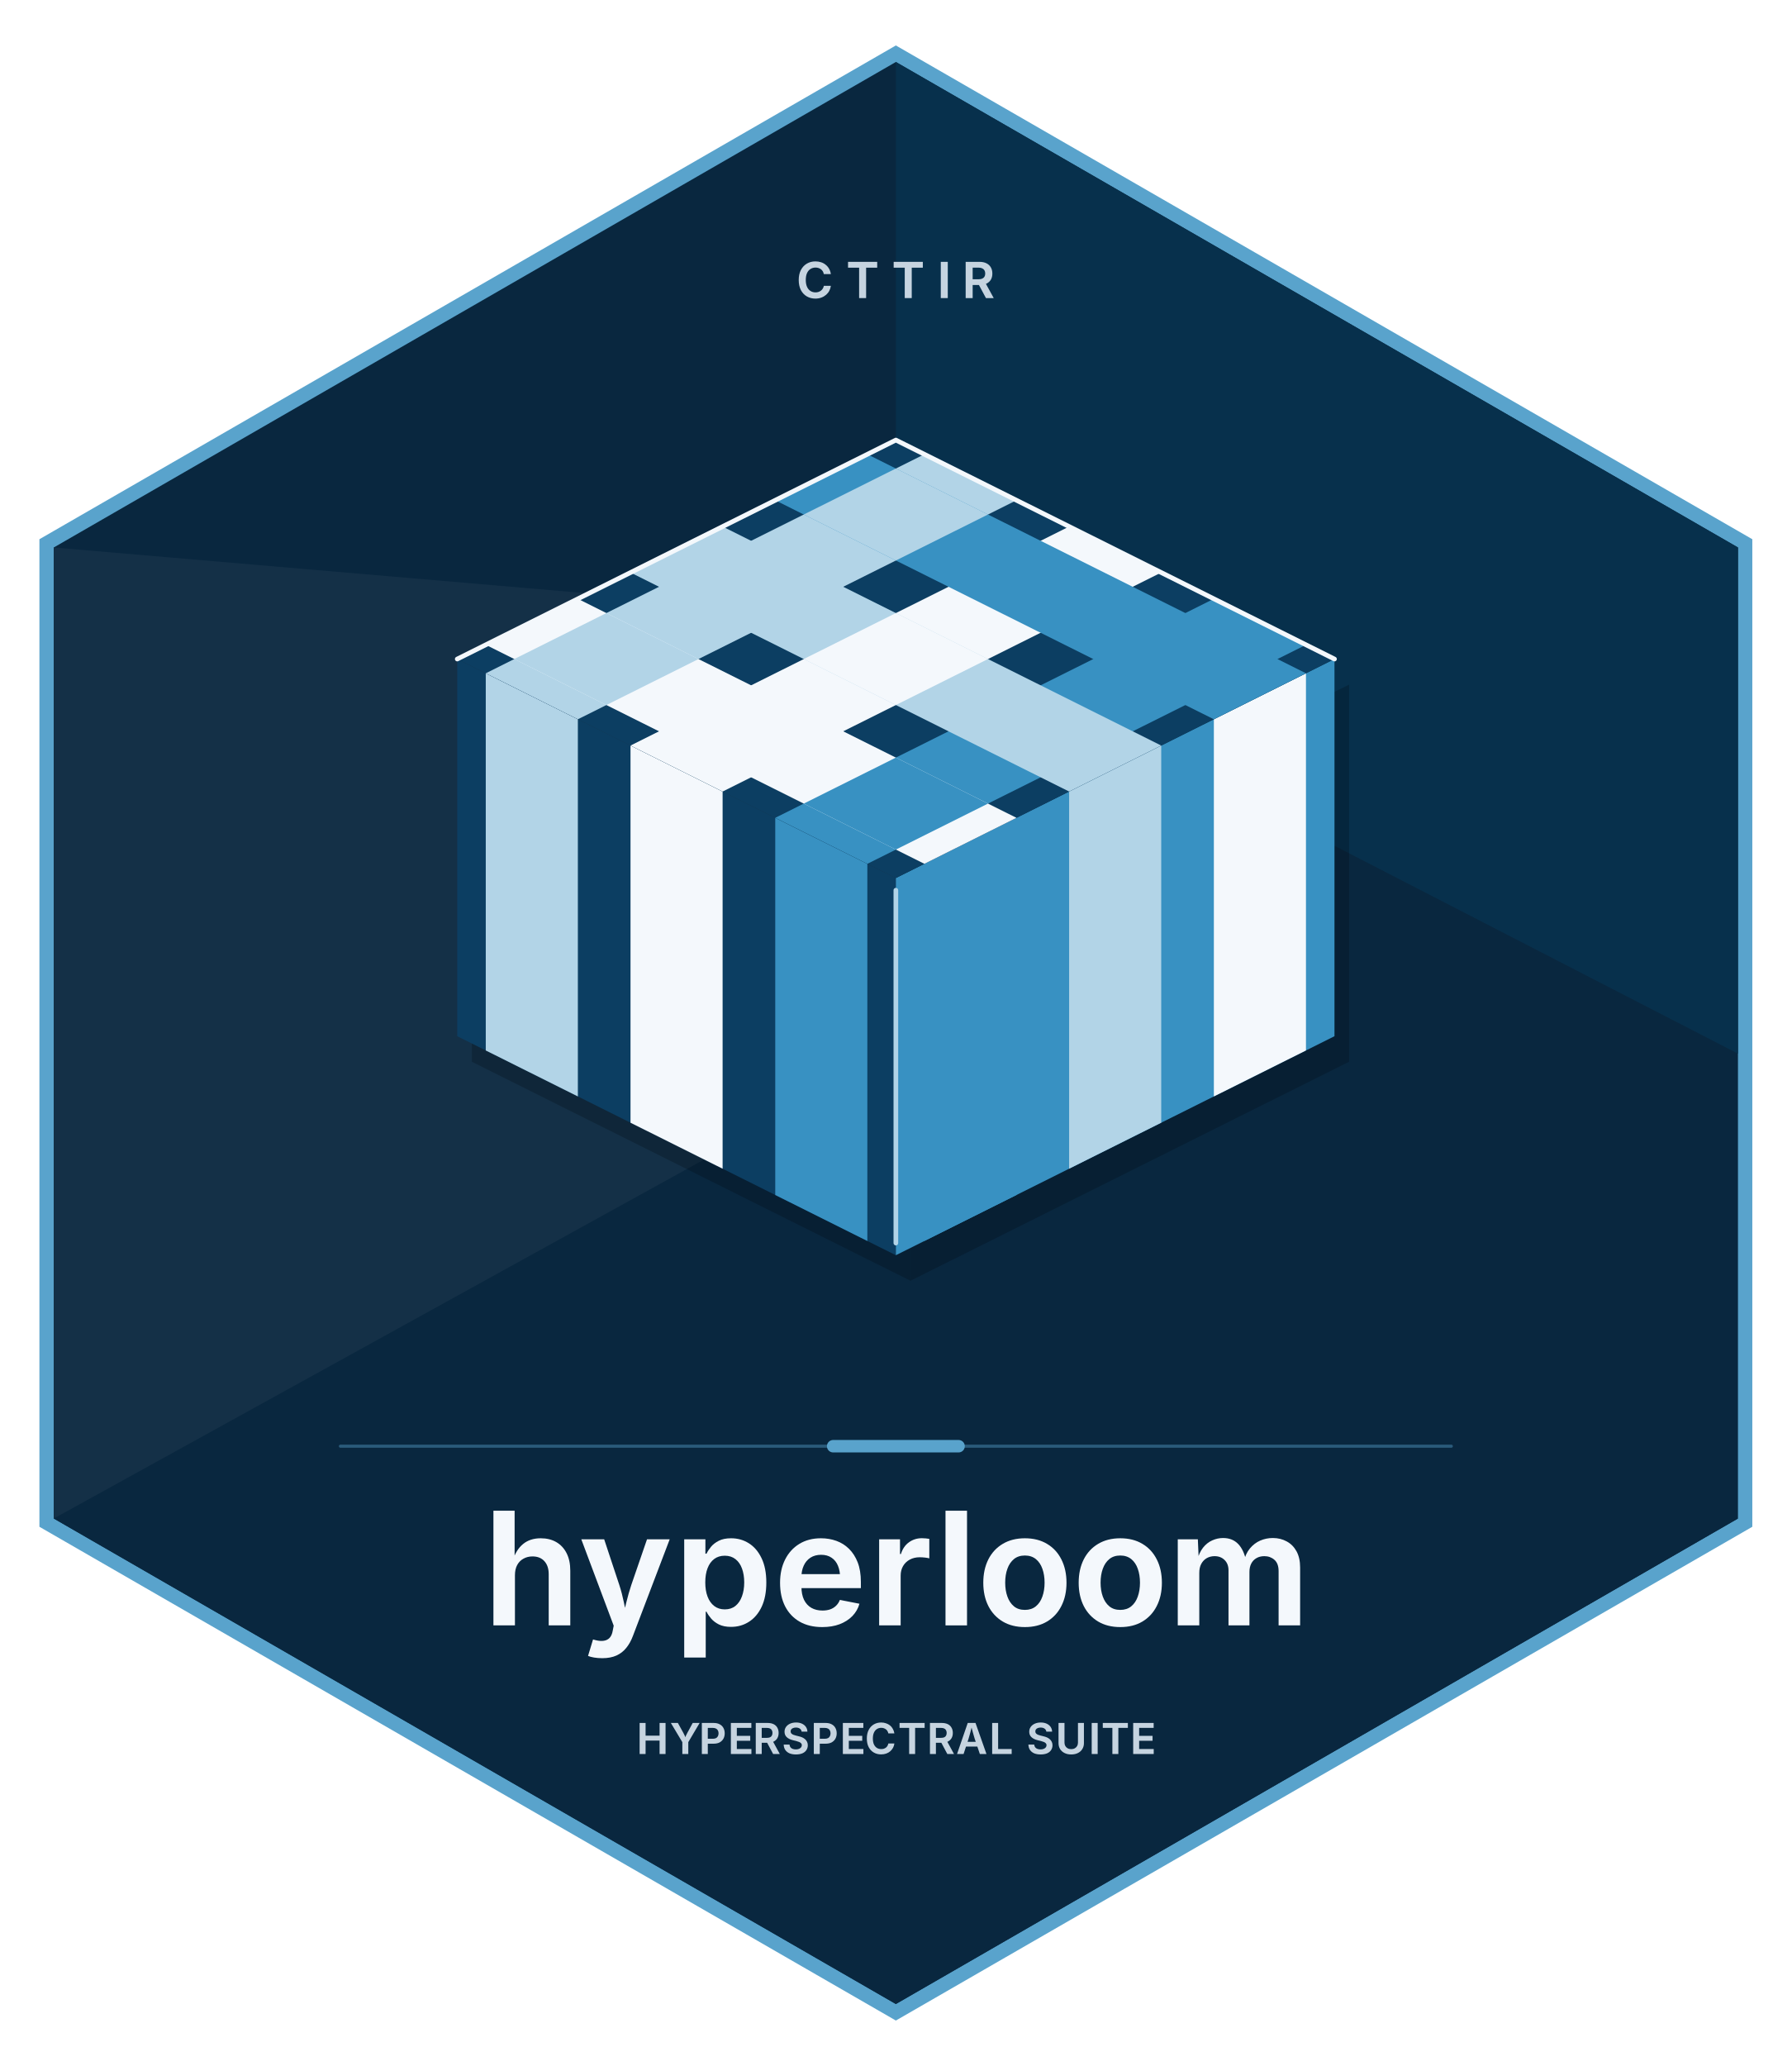
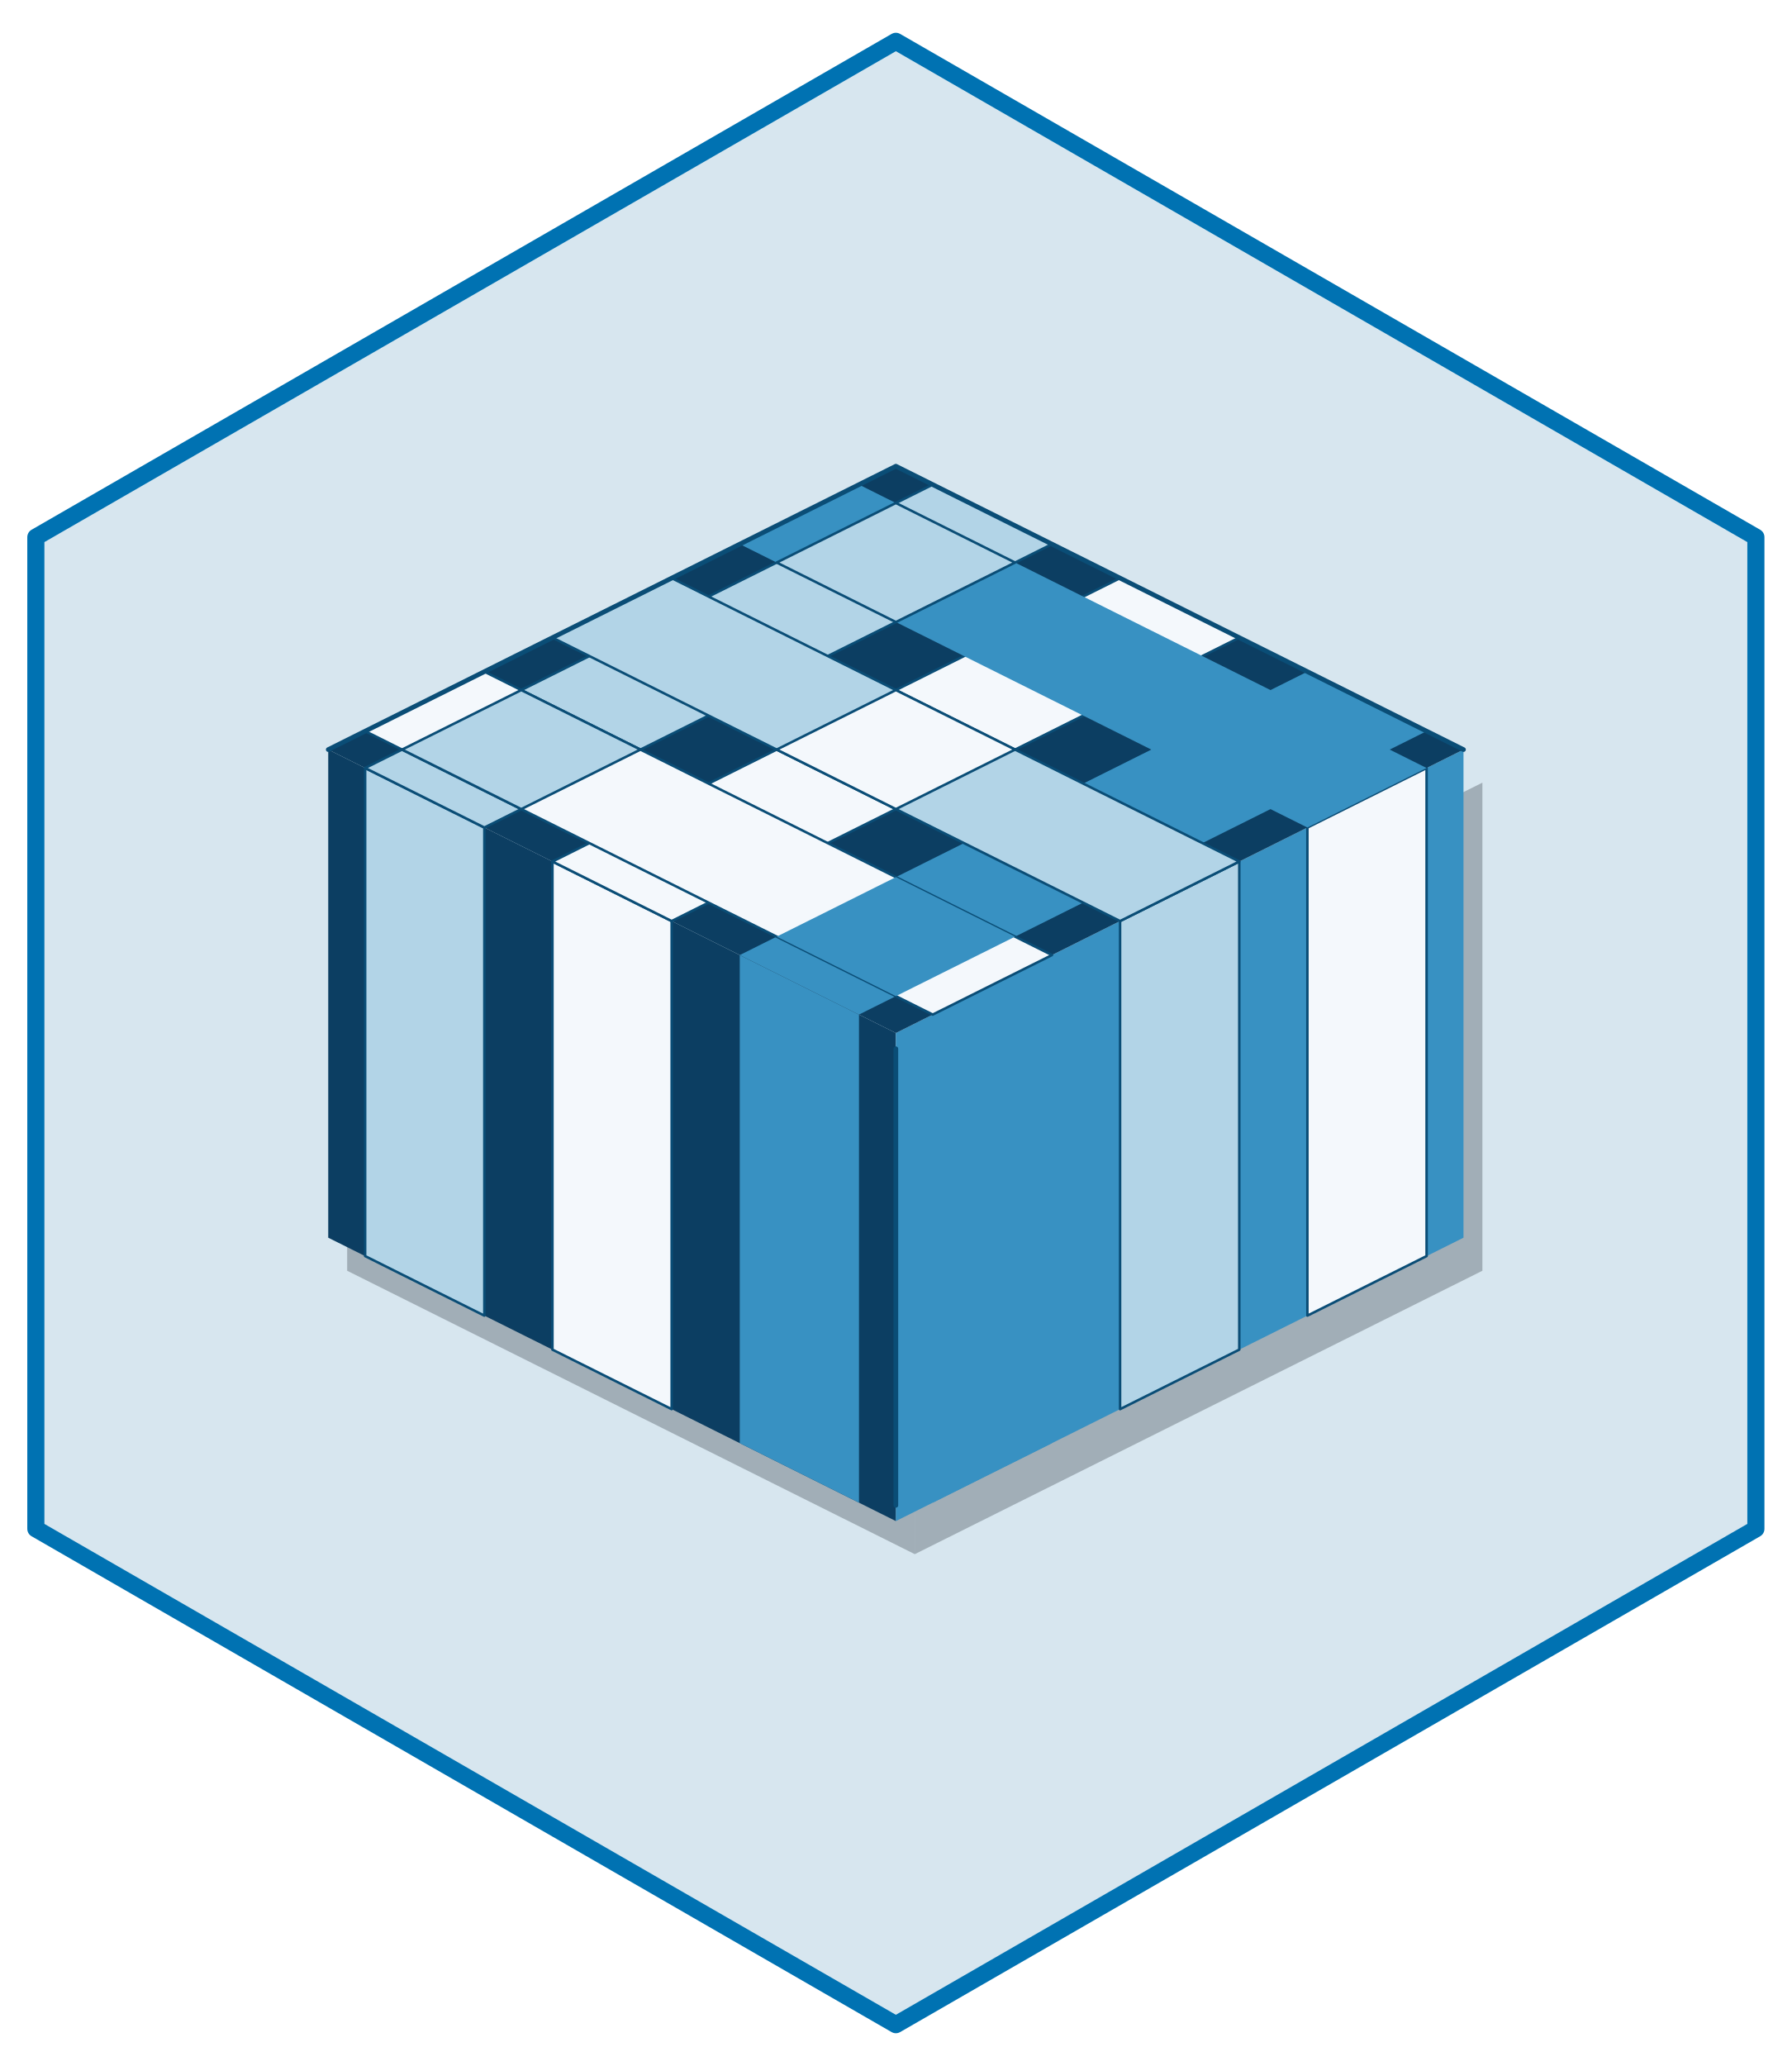
- <svg xmlns="http://www.w3.org/2000/svg" xmlns:xlink="http://www.w3.org/1999/xlink" width="432" height="498" viewBox="0 0 432 498">
-   <defs>
-     <g>
-       <g id="glyph-0-0">
-         <path d="M 4.594 0.125 C 3.832 0.125 3.145 -0.051 2.531 -0.406 C 1.926 -0.758 1.445 -1.27 1.094 -1.938 C 0.75 -2.613 0.578 -3.422 0.578 -4.359 C 0.578 -5.305 0.754 -6.113 1.109 -6.781 C 1.461 -7.445 1.941 -7.957 2.547 -8.312 C 3.148 -8.664 3.832 -8.844 4.594 -8.844 C 5.082 -8.844 5.535 -8.773 5.953 -8.641 C 6.379 -8.504 6.754 -8.301 7.078 -8.031 C 7.41 -7.77 7.68 -7.453 7.891 -7.078 C 8.109 -6.703 8.254 -6.27 8.328 -5.781 L 6.625 -5.781 C 6.582 -6.031 6.504 -6.25 6.391 -6.438 C 6.273 -6.633 6.129 -6.801 5.953 -6.938 C 5.773 -7.07 5.57 -7.176 5.344 -7.25 C 5.125 -7.32 4.891 -7.359 4.641 -7.359 C 4.172 -7.359 3.754 -7.238 3.391 -7 C 3.035 -6.77 2.758 -6.43 2.562 -5.984 C 2.375 -5.547 2.281 -5.004 2.281 -4.359 C 2.281 -3.711 2.379 -3.164 2.578 -2.719 C 2.773 -2.281 3.051 -1.945 3.406 -1.719 C 3.758 -1.488 4.164 -1.375 4.625 -1.375 C 4.883 -1.375 5.125 -1.41 5.344 -1.484 C 5.562 -1.555 5.758 -1.66 5.938 -1.797 C 6.113 -1.93 6.258 -2.094 6.375 -2.281 C 6.5 -2.477 6.586 -2.703 6.641 -2.953 L 8.328 -2.953 C 8.273 -2.535 8.148 -2.141 7.953 -1.766 C 7.766 -1.398 7.508 -1.078 7.188 -0.797 C 6.863 -0.516 6.484 -0.289 6.047 -0.125 C 5.617 0.039 5.133 0.125 4.594 0.125 Z M 4.594 0.125 " />
-       </g>
-       <g id="glyph-0-1">
- </g>
-       <g id="glyph-0-2">
-         <path d="M 0.469 -7.328 L 0.469 -8.734 L 7.5 -8.734 L 7.5 -7.328 L 4.828 -7.328 L 4.828 0 L 3.141 0 L 3.141 -7.328 Z M 0.469 -7.328 " />
-       </g>
-       <g id="glyph-0-3">
-         <path d="M 2.516 -8.734 L 2.516 0 L 0.828 0 L 0.828 -8.734 Z M 2.516 -8.734 " />
-       </g>
-       <g id="glyph-0-4">
-         <path d="M 0.828 0 L 0.828 -8.734 L 4.172 -8.734 C 4.836 -8.734 5.398 -8.613 5.859 -8.375 C 6.316 -8.145 6.664 -7.816 6.906 -7.391 C 7.145 -6.973 7.266 -6.477 7.266 -5.906 C 7.266 -5.344 7.145 -4.852 6.906 -4.438 C 6.664 -4.031 6.312 -3.711 5.844 -3.484 C 5.375 -3.266 4.805 -3.156 4.141 -3.156 L 1.812 -3.156 L 1.812 -4.531 L 3.891 -4.531 C 4.266 -4.531 4.57 -4.582 4.812 -4.688 C 5.062 -4.801 5.242 -4.957 5.359 -5.156 C 5.484 -5.363 5.547 -5.613 5.547 -5.906 C 5.547 -6.219 5.484 -6.477 5.359 -6.688 C 5.242 -6.895 5.062 -7.055 4.812 -7.172 C 4.57 -7.285 4.266 -7.344 3.891 -7.344 L 2.516 -7.344 L 2.516 0 Z M 5.719 0 L 3.594 -3.969 L 5.422 -3.969 L 7.594 0 Z M 5.719 0 " />
-       </g>
-       <g id="glyph-1-0">
-         <path d="M 7.656 -12.078 L 7.656 0 L 2.469 0 L 2.469 -27.641 L 7.578 -27.641 L 7.578 -15.594 L 7.109 -15.594 C 7.66 -17.352 8.492 -18.691 9.609 -19.609 C 10.734 -20.535 12.156 -21 13.875 -21 C 15.312 -21 16.562 -20.691 17.625 -20.078 C 18.688 -19.461 19.516 -18.57 20.109 -17.406 C 20.703 -16.238 21 -14.832 21 -13.188 L 21 0 L 15.797 0 L 15.797 -12.344 C 15.797 -13.676 15.445 -14.723 14.75 -15.484 C 14.062 -16.242 13.109 -16.625 11.891 -16.625 C 11.078 -16.625 10.348 -16.441 9.703 -16.078 C 9.055 -15.723 8.551 -15.207 8.188 -14.531 C 7.832 -13.863 7.656 -13.047 7.656 -12.078 Z M 7.656 -12.078 " />
-       </g>
-       <g id="glyph-1-1">
-         <path d="M 2.281 7.359 L 3.484 3.391 L 4.125 3.562 C 4.863 3.75 5.52 3.797 6.094 3.703 C 6.664 3.617 7.133 3.379 7.5 2.984 C 7.863 2.586 8.109 2.02 8.234 1.281 L 8.469 0.078 L 0.656 -20.75 L 6.172 -20.75 L 9.828 -9.719 C 10.266 -8.375 10.617 -7.031 10.891 -5.688 C 11.16 -4.344 11.469 -2.953 11.812 -1.516 L 10.547 -1.516 C 10.879 -2.953 11.211 -4.344 11.547 -5.688 C 11.879 -7.039 12.266 -8.383 12.703 -9.719 L 16.5 -20.75 L 21.969 -20.75 L 13.094 2.562 C 12.676 3.676 12.145 4.629 11.5 5.422 C 10.863 6.223 10.07 6.836 9.125 7.266 C 8.176 7.691 7.039 7.906 5.719 7.906 C 5.008 7.906 4.348 7.852 3.734 7.75 C 3.129 7.645 2.645 7.516 2.281 7.359 Z M 2.281 7.359 " />
-       </g>
-       <g id="glyph-1-2">
-         <path d="M 2.469 7.75 L 2.469 -20.75 L 7.578 -20.75 L 7.578 -17.281 L 7.844 -17.281 C 8.094 -17.812 8.453 -18.363 8.922 -18.938 C 9.391 -19.508 10.016 -19.992 10.797 -20.391 C 11.578 -20.797 12.57 -21 13.781 -21 C 15.352 -21 16.773 -20.598 18.047 -19.797 C 19.328 -18.992 20.348 -17.801 21.109 -16.219 C 21.879 -14.633 22.266 -12.672 22.266 -10.328 C 22.266 -8.047 21.895 -6.109 21.156 -4.516 C 20.414 -2.93 19.398 -1.723 18.109 -0.891 C 16.828 -0.055 15.375 0.359 13.75 0.359 C 12.602 0.359 11.633 0.164 10.844 -0.219 C 10.062 -0.613 9.43 -1.094 8.953 -1.656 C 8.473 -2.219 8.102 -2.766 7.844 -3.297 L 7.656 -3.297 L 7.656 7.75 Z M 12.25 -3.859 C 13.27 -3.859 14.125 -4.133 14.812 -4.688 C 15.508 -5.25 16.035 -6.02 16.391 -7 C 16.754 -7.988 16.938 -9.109 16.938 -10.359 C 16.938 -11.609 16.758 -12.719 16.406 -13.688 C 16.062 -14.656 15.535 -15.414 14.828 -15.969 C 14.129 -16.52 13.27 -16.797 12.25 -16.797 C 11.25 -16.797 10.395 -16.531 9.688 -16 C 8.988 -15.469 8.457 -14.723 8.094 -13.766 C 7.727 -12.805 7.547 -11.672 7.547 -10.359 C 7.547 -9.055 7.727 -7.922 8.094 -6.953 C 8.457 -5.984 8.992 -5.223 9.703 -4.672 C 10.41 -4.129 11.258 -3.859 12.25 -3.859 Z M 12.25 -3.859 " />
-       </g>
-       <g id="glyph-1-3">
-         <path d="M 11.75 0.406 C 9.645 0.406 7.832 -0.023 6.312 -0.891 C 4.789 -1.766 3.617 -3 2.797 -4.594 C 1.984 -6.195 1.578 -8.086 1.578 -10.266 C 1.578 -12.391 1.984 -14.258 2.797 -15.875 C 3.609 -17.488 4.75 -18.742 6.219 -19.641 C 7.695 -20.547 9.438 -21 11.438 -21 C 12.758 -21 14 -20.789 15.156 -20.375 C 16.312 -19.957 17.328 -19.316 18.203 -18.453 C 19.086 -17.586 19.785 -16.5 20.297 -15.188 C 20.805 -13.875 21.062 -12.312 21.062 -10.5 L 21.062 -8.984 L 3.859 -8.984 L 3.859 -12.359 L 18.5 -12.359 L 16.062 -11.406 C 16.062 -12.531 15.891 -13.516 15.547 -14.359 C 15.203 -15.203 14.688 -15.852 14 -16.312 C 13.32 -16.781 12.477 -17.016 11.469 -17.016 C 10.469 -17.016 9.609 -16.781 8.891 -16.312 C 8.18 -15.844 7.645 -15.203 7.281 -14.391 C 6.914 -13.586 6.734 -12.691 6.734 -11.703 L 6.734 -9.328 C 6.734 -8.078 6.941 -7.02 7.359 -6.156 C 7.785 -5.301 8.379 -4.656 9.141 -4.219 C 9.91 -3.789 10.801 -3.578 11.812 -3.578 C 12.488 -3.578 13.102 -3.672 13.656 -3.859 C 14.207 -4.055 14.68 -4.348 15.078 -4.734 C 15.473 -5.117 15.781 -5.586 16 -6.141 L 20.719 -5.219 C 20.406 -4.094 19.836 -3.102 19.016 -2.25 C 18.191 -1.406 17.164 -0.75 15.938 -0.281 C 14.719 0.176 13.32 0.406 11.75 0.406 Z M 11.75 0.406 " />
-       </g>
-       <g id="glyph-1-4">
-         <path d="M 2.469 0 L 2.469 -20.75 L 7.5 -20.75 L 7.5 -17.203 L 7.719 -17.203 C 8.102 -18.441 8.75 -19.383 9.656 -20.031 C 10.562 -20.688 11.602 -21.016 12.781 -21.016 C 13.07 -21.016 13.379 -21 13.703 -20.969 C 14.023 -20.945 14.312 -20.91 14.562 -20.859 L 14.562 -16.156 C 14.344 -16.227 14.004 -16.289 13.547 -16.344 C 13.086 -16.395 12.648 -16.422 12.234 -16.422 C 11.348 -16.422 10.555 -16.234 9.859 -15.859 C 9.172 -15.492 8.629 -14.973 8.234 -14.297 C 7.848 -13.629 7.656 -12.863 7.656 -12 L 7.656 0 Z M 2.469 0 " />
-       </g>
-       <g id="glyph-1-5">
-         <path d="M 7.656 -27.641 L 7.656 0 L 2.469 0 L 2.469 -27.641 Z M 7.656 -27.641 " />
-       </g>
-       <g id="glyph-1-6">
-         <path d="M 11.609 0.406 C 9.555 0.406 7.781 -0.035 6.281 -0.922 C 4.781 -1.816 3.617 -3.066 2.797 -4.672 C 1.984 -6.285 1.578 -8.156 1.578 -10.281 C 1.578 -12.414 1.984 -14.289 2.797 -15.906 C 3.617 -17.52 4.781 -18.77 6.281 -19.656 C 7.781 -20.551 9.555 -21 11.609 -21 C 13.672 -21 15.445 -20.551 16.938 -19.656 C 18.438 -18.77 19.594 -17.52 20.406 -15.906 C 21.227 -14.289 21.641 -12.414 21.641 -10.281 C 21.641 -8.156 21.227 -6.285 20.406 -4.672 C 19.594 -3.066 18.438 -1.816 16.938 -0.922 C 15.445 -0.035 13.672 0.406 11.609 0.406 Z M 11.609 -3.734 C 12.66 -3.734 13.539 -4.02 14.25 -4.594 C 14.957 -5.176 15.484 -5.961 15.828 -6.953 C 16.18 -7.941 16.359 -9.055 16.359 -10.297 C 16.359 -11.535 16.18 -12.648 15.828 -13.641 C 15.484 -14.629 14.957 -15.41 14.25 -15.984 C 13.539 -16.555 12.66 -16.844 11.609 -16.844 C 10.547 -16.844 9.664 -16.555 8.969 -15.984 C 8.27 -15.41 7.742 -14.629 7.391 -13.641 C 7.035 -12.66 6.859 -11.547 6.859 -10.297 C 6.859 -9.055 7.035 -7.941 7.391 -6.953 C 7.742 -5.961 8.27 -5.176 8.969 -4.594 C 9.664 -4.02 10.547 -3.734 11.609 -3.734 Z M 11.609 -3.734 " />
-       </g>
-       <g id="glyph-1-7">
-         <path d="M 2.469 0 L 2.469 -20.75 L 7.312 -20.75 L 7.531 -15.672 L 7.156 -15.672 C 7.469 -16.922 7.938 -17.941 8.562 -18.734 C 9.188 -19.523 9.922 -20.109 10.766 -20.484 C 11.609 -20.867 12.484 -21.062 13.391 -21.062 C 14.891 -21.062 16.098 -20.586 17.016 -19.641 C 17.941 -18.703 18.602 -17.281 19 -15.375 L 18.391 -15.375 C 18.68 -16.664 19.176 -17.727 19.875 -18.562 C 20.582 -19.406 21.406 -20.031 22.344 -20.438 C 23.289 -20.852 24.305 -21.062 25.391 -21.062 C 26.629 -21.062 27.75 -20.785 28.75 -20.234 C 29.75 -19.691 30.535 -18.895 31.109 -17.844 C 31.68 -16.789 31.969 -15.504 31.969 -13.984 L 31.969 0 L 26.781 0 L 26.781 -13.078 C 26.781 -14.316 26.441 -15.227 25.766 -15.812 C 25.098 -16.395 24.289 -16.688 23.344 -16.688 C 22.602 -16.688 21.961 -16.523 21.422 -16.203 C 20.879 -15.891 20.461 -15.445 20.172 -14.875 C 19.891 -14.312 19.75 -13.648 19.75 -12.891 L 19.75 0 L 14.703 0 L 14.703 -13.266 C 14.703 -14.305 14.391 -15.133 13.766 -15.75 C 13.141 -16.375 12.332 -16.688 11.344 -16.688 C 10.656 -16.688 10.031 -16.531 9.469 -16.219 C 8.914 -15.906 8.473 -15.445 8.141 -14.844 C 7.816 -14.25 7.656 -13.516 7.656 -12.641 L 7.656 0 Z M 2.469 0 " />
-       </g>
-       <g id="glyph-2-0">
-         <path d="M 0.719 0 L 0.719 -7.484 L 2.156 -7.484 L 2.156 -4.422 L 5.531 -4.422 L 5.531 -7.484 L 6.969 -7.484 L 6.969 0 L 5.531 0 L 5.531 -3.234 L 2.156 -3.234 L 2.156 0 Z M 0.719 0 " />
-       </g>
-       <g id="glyph-2-1">
-         <path d="M 3.016 0 L 3.016 -2.859 L 0.25 -7.484 L 1.938 -7.484 L 3.234 -5.141 C 3.367 -4.898 3.488 -4.66 3.594 -4.422 C 3.695 -4.191 3.805 -3.914 3.922 -3.594 L 3.578 -3.594 C 3.68 -3.926 3.785 -4.207 3.891 -4.438 C 3.992 -4.676 4.113 -4.91 4.25 -5.141 L 5.516 -7.484 L 7.188 -7.484 L 4.453 -2.859 L 4.453 0 Z M 3.016 0 " />
-       </g>
-       <g id="glyph-2-2">
-         <path d="M 0.719 0 L 0.719 -7.484 L 3.578 -7.484 C 4.148 -7.484 4.633 -7.375 5.031 -7.156 C 5.426 -6.945 5.723 -6.656 5.922 -6.281 C 6.129 -5.906 6.234 -5.473 6.234 -4.984 C 6.234 -4.504 6.129 -4.07 5.922 -3.688 C 5.711 -3.312 5.41 -3.016 5.016 -2.797 C 4.617 -2.586 4.129 -2.484 3.547 -2.484 L 1.688 -2.484 L 1.688 -3.672 L 3.344 -3.672 C 3.664 -3.672 3.93 -3.723 4.141 -3.828 C 4.348 -3.941 4.5 -4.098 4.594 -4.297 C 4.695 -4.492 4.75 -4.723 4.75 -4.984 C 4.75 -5.242 4.695 -5.473 4.594 -5.672 C 4.5 -5.867 4.348 -6.02 4.141 -6.125 C 3.93 -6.238 3.66 -6.297 3.328 -6.297 L 2.156 -6.297 L 2.156 0 Z M 0.719 0 " />
-       </g>
-       <g id="glyph-2-3">
-         <path d="M 0.719 0 L 0.719 -7.484 L 5.656 -7.484 L 5.656 -6.297 L 2.156 -6.297 L 2.156 -4.375 L 5.391 -4.375 L 5.391 -3.188 L 2.156 -3.188 L 2.156 -1.203 L 5.672 -1.203 L 5.672 0 Z M 0.719 0 " />
-       </g>
-       <g id="glyph-2-4">
-         <path d="M 0.719 0 L 0.719 -7.484 L 3.578 -7.484 C 4.148 -7.484 4.633 -7.383 5.031 -7.188 C 5.426 -6.988 5.723 -6.707 5.922 -6.344 C 6.129 -5.977 6.234 -5.555 6.234 -5.078 C 6.234 -4.586 6.129 -4.164 5.922 -3.812 C 5.711 -3.457 5.41 -3.18 5.016 -2.984 C 4.617 -2.797 4.129 -2.703 3.547 -2.703 L 1.562 -2.703 L 1.562 -3.891 L 3.344 -3.891 C 3.664 -3.891 3.93 -3.93 4.141 -4.016 C 4.348 -4.109 4.5 -4.242 4.594 -4.422 C 4.695 -4.598 4.75 -4.816 4.75 -5.078 C 4.75 -5.336 4.695 -5.555 4.594 -5.734 C 4.5 -5.922 4.348 -6.062 4.141 -6.156 C 3.93 -6.25 3.66 -6.297 3.328 -6.297 L 2.156 -6.297 L 2.156 0 Z M 4.906 0 L 3.094 -3.406 L 4.656 -3.406 L 6.516 0 Z M 4.906 0 " />
-       </g>
-       <g id="glyph-2-5">
-         <path d="M 3.406 0.109 C 2.812 0.109 2.297 0.02 1.859 -0.156 C 1.43 -0.344 1.094 -0.613 0.844 -0.969 C 0.602 -1.32 0.473 -1.754 0.453 -2.266 L 1.859 -2.266 C 1.879 -2.004 1.957 -1.785 2.094 -1.609 C 2.227 -1.441 2.406 -1.316 2.625 -1.234 C 2.852 -1.148 3.109 -1.109 3.391 -1.109 C 3.672 -1.109 3.914 -1.148 4.125 -1.234 C 4.344 -1.316 4.516 -1.438 4.641 -1.594 C 4.766 -1.75 4.828 -1.926 4.828 -2.125 C 4.828 -2.312 4.77 -2.461 4.656 -2.578 C 4.551 -2.703 4.398 -2.805 4.203 -2.891 C 4.004 -2.973 3.77 -3.051 3.5 -3.125 L 2.672 -3.328 C 2.035 -3.484 1.539 -3.727 1.188 -4.062 C 0.832 -4.395 0.656 -4.828 0.656 -5.359 C 0.656 -5.805 0.773 -6.195 1.016 -6.531 C 1.254 -6.863 1.582 -7.125 2 -7.312 C 2.426 -7.5 2.906 -7.594 3.438 -7.594 C 3.977 -7.594 4.453 -7.5 4.859 -7.312 C 5.266 -7.125 5.582 -6.863 5.812 -6.531 C 6.039 -6.195 6.16 -5.816 6.172 -5.391 L 4.781 -5.391 C 4.738 -5.703 4.598 -5.941 4.359 -6.109 C 4.117 -6.285 3.801 -6.375 3.406 -6.375 C 3.145 -6.375 2.914 -6.332 2.719 -6.25 C 2.52 -6.176 2.367 -6.066 2.266 -5.922 C 2.172 -5.785 2.125 -5.629 2.125 -5.453 C 2.125 -5.254 2.18 -5.086 2.297 -4.953 C 2.422 -4.828 2.578 -4.723 2.766 -4.641 C 2.953 -4.566 3.148 -4.504 3.359 -4.453 L 4.047 -4.281 C 4.336 -4.219 4.617 -4.129 4.891 -4.016 C 5.16 -3.898 5.395 -3.754 5.594 -3.578 C 5.801 -3.398 5.961 -3.191 6.078 -2.953 C 6.203 -2.711 6.266 -2.43 6.266 -2.109 C 6.266 -1.672 6.148 -1.281 5.922 -0.938 C 5.703 -0.602 5.379 -0.344 4.953 -0.156 C 4.523 0.02 4.008 0.109 3.406 0.109 Z M 3.406 0.109 " />
-       </g>
-       <g id="glyph-2-6">
-         <path d="M 3.953 0.094 C 3.285 0.094 2.691 -0.055 2.172 -0.359 C 1.648 -0.66 1.238 -1.098 0.938 -1.672 C 0.645 -2.242 0.5 -2.93 0.5 -3.734 C 0.5 -4.547 0.648 -5.238 0.953 -5.812 C 1.254 -6.395 1.664 -6.836 2.188 -7.141 C 2.707 -7.441 3.297 -7.594 3.953 -7.594 C 4.367 -7.594 4.754 -7.531 5.109 -7.406 C 5.473 -7.289 5.797 -7.117 6.078 -6.891 C 6.359 -6.672 6.586 -6.395 6.766 -6.062 C 6.953 -5.738 7.078 -5.375 7.141 -4.969 L 5.688 -4.969 C 5.645 -5.176 5.57 -5.363 5.469 -5.531 C 5.375 -5.695 5.25 -5.836 5.094 -5.953 C 4.945 -6.066 4.773 -6.156 4.578 -6.219 C 4.391 -6.281 4.191 -6.312 3.984 -6.312 C 3.578 -6.312 3.219 -6.207 2.906 -6 C 2.602 -5.801 2.367 -5.508 2.203 -5.125 C 2.035 -4.75 1.953 -4.285 1.953 -3.734 C 1.953 -3.18 2.035 -2.711 2.203 -2.328 C 2.379 -1.953 2.617 -1.664 2.922 -1.469 C 3.223 -1.281 3.57 -1.188 3.969 -1.188 C 4.188 -1.188 4.391 -1.211 4.578 -1.266 C 4.766 -1.328 4.938 -1.414 5.094 -1.531 C 5.25 -1.645 5.375 -1.785 5.469 -1.953 C 5.57 -2.117 5.645 -2.312 5.688 -2.531 L 7.141 -2.531 C 7.098 -2.176 6.992 -1.836 6.828 -1.516 C 6.66 -1.203 6.438 -0.922 6.156 -0.672 C 5.883 -0.43 5.562 -0.242 5.188 -0.109 C 4.82 0.023 4.41 0.094 3.953 0.094 Z M 3.953 0.094 " />
-       </g>
-       <g id="glyph-2-7">
-         <path d="M 0.391 -6.297 L 0.391 -7.484 L 6.438 -7.484 L 6.438 -6.297 L 4.141 -6.297 L 4.141 0 L 2.703 0 L 2.703 -6.297 Z M 0.391 -6.297 " />
-       </g>
-       <g id="glyph-2-8">
-         <path d="M 0.25 0 L 2.828 -7.484 L 4.703 -7.484 L 7.344 0 L 5.75 0 L 4.484 -3.75 C 4.348 -4.188 4.207 -4.672 4.062 -5.203 C 3.914 -5.734 3.758 -6.32 3.594 -6.969 L 3.906 -6.969 C 3.738 -6.32 3.586 -5.727 3.453 -5.188 C 3.316 -4.656 3.18 -4.176 3.047 -3.75 L 1.828 0 Z M 1.812 -1.797 L 1.812 -2.938 L 5.781 -2.938 L 5.781 -1.797 Z M 1.812 -1.797 " />
-       </g>
-       <g id="glyph-2-9">
-         <path d="M 0.719 0 L 0.719 -7.484 L 2.156 -7.484 L 2.156 -1.203 L 5.422 -1.203 L 5.422 0 Z M 0.719 0 " />
-       </g>
-       <g id="glyph-2-10">
- </g>
-       <g id="glyph-2-11">
-         <path d="M 3.781 0.109 C 3.164 0.109 2.629 -0.004 2.172 -0.234 C 1.711 -0.461 1.352 -0.781 1.094 -1.188 C 0.844 -1.602 0.719 -2.078 0.719 -2.609 L 0.719 -7.484 L 2.156 -7.484 L 2.156 -2.734 C 2.156 -2.43 2.223 -2.16 2.359 -1.922 C 2.492 -1.691 2.68 -1.508 2.922 -1.375 C 3.16 -1.238 3.445 -1.172 3.781 -1.172 C 4.113 -1.172 4.398 -1.238 4.641 -1.375 C 4.879 -1.508 5.066 -1.691 5.203 -1.922 C 5.336 -2.16 5.406 -2.43 5.406 -2.734 L 5.406 -7.484 L 6.844 -7.484 L 6.844 -2.609 C 6.844 -2.078 6.711 -1.602 6.453 -1.188 C 6.203 -0.781 5.848 -0.461 5.391 -0.234 C 4.93 -0.004 4.395 0.109 3.781 0.109 Z M 3.781 0.109 " />
-       </g>
-       <g id="glyph-2-12">
-         <path d="M 2.156 -7.484 L 2.156 0 L 0.719 0 L 0.719 -7.484 Z M 2.156 -7.484 " />
-       </g>
-     </g>
-   </defs>
-   <path fill-rule="nonzero" fill="rgb(100%, 100%, 100%)" fill-opacity="1" d="M 216 4.98 L 427.68 126.988 L 427.68 371.012 L 216 493.02 L 4.32 371.012 L 4.32 126.988 Z M 216 4.98 " />
-   <path fill-rule="nonzero" fill="rgb(34.902%, 63.922%, 80%)" fill-opacity="1" d="M 216 10.957 L 422.496 129.977 L 422.496 368.023 L 216 487.043 L 9.504 368.023 L 9.504 129.977 Z M 216 10.957 " />
-   <path fill-rule="nonzero" fill="rgb(3.529%, 15.294%, 24.706%)" fill-opacity="1" d="M 216 14.941 L 419.039 131.969 L 419.039 366.031 L 216 483.059 L 12.961 366.031 L 12.961 131.969 Z M 216 14.941 " />
-   <path fill-rule="nonzero" fill="rgb(2.745%, 18.824%, 29.804%)" fill-opacity="1" d="M 216 14.941 L 419.039 131.969 L 419.039 253.98 L 216 149.398 Z M 216 14.941 " />
-   <path fill-rule="nonzero" fill="rgb(7.843%, 18.824%, 27.843%)" fill-opacity="1" d="M 12.961 366.031 L 216 253.98 L 216 149.398 L 12.961 131.969 Z M 12.961 366.031 " />
-   <path fill-rule="nonzero" fill="rgb(3.529%, 15.294%, 24.706%)" fill-opacity="1" d="M 12.961 366.031 L 216 308.762 L 419.039 366.031 L 216 483.059 Z M 12.961 366.031 " />
-   <g fill="rgb(77.647%, 83.137%, 87.843%)" fill-opacity="1">
-     <use xlink:href="#glyph-0-0" x="192" y="71.852" />
-     <use xlink:href="#glyph-0-1" x="201" y="71.852" />
-     <use xlink:href="#glyph-0-2" x="204" y="71.852" />
-     <use xlink:href="#glyph-0-1" x="212" y="71.852" />
-     <use xlink:href="#glyph-0-2" x="215" y="71.852" />
-     <use xlink:href="#glyph-0-1" x="223" y="71.852" />
-     <use xlink:href="#glyph-0-3" x="226" y="71.852" />
-     <use xlink:href="#glyph-0-1" x="229" y="71.852" />
-     <use xlink:href="#glyph-0-4" x="232" y="71.852" />
-   </g>
-   <path fill="none" stroke-width="0.75" stroke-linecap="round" stroke-linejoin="round" stroke="rgb(34.902%, 63.922%, 80%)" stroke-opacity="0.42" stroke-miterlimit="10" d="M 82.078 348.602 L 349.922 348.602 " />
-   <path fill="none" stroke-width="3" stroke-linecap="round" stroke-linejoin="round" stroke="rgb(34.902%, 63.922%, 80%)" stroke-opacity="1" stroke-miterlimit="10" d="M 200.879 348.602 L 231.121 348.602 " />
-   <g fill="rgb(95.686%, 97.255%, 98.824%)" fill-opacity="1">
-     <use xlink:href="#glyph-1-0" x="116.5" y="391.793" />
-     <use xlink:href="#glyph-1-1" x="139.5" y="391.793" />
-     <use xlink:href="#glyph-1-2" x="162.5" y="391.793" />
-     <use xlink:href="#glyph-1-3" x="186.5" y="391.793" />
-     <use xlink:href="#glyph-1-4" x="209.5" y="391.793" />
-     <use xlink:href="#glyph-1-5" x="225.5" y="391.793" />
-     <use xlink:href="#glyph-1-6" x="235.5" y="391.793" />
-     <use xlink:href="#glyph-1-6" x="258.5" y="391.793" />
-     <use xlink:href="#glyph-1-7" x="281.5" y="391.793" />
-   </g>
-   <g fill="rgb(77.647%, 83.137%, 87.843%)" fill-opacity="1">
-     <use xlink:href="#glyph-2-0" x="153.5" y="422.794" />
-     <use xlink:href="#glyph-2-1" x="161.5" y="422.794" />
-     <use xlink:href="#glyph-2-2" x="168.5" y="422.794" />
-     <use xlink:href="#glyph-2-3" x="175.5" y="422.794" />
-     <use xlink:href="#glyph-2-4" x="181.5" y="422.794" />
-     <use xlink:href="#glyph-2-5" x="188.5" y="422.794" />
-     <use xlink:href="#glyph-2-2" x="195.5" y="422.794" />
-     <use xlink:href="#glyph-2-3" x="202.5" y="422.794" />
-     <use xlink:href="#glyph-2-6" x="208.5" y="422.794" />
-     <use xlink:href="#glyph-2-7" x="216.5" y="422.794" />
-     <use xlink:href="#glyph-2-4" x="223.5" y="422.794" />
-     <use xlink:href="#glyph-2-8" x="230.5" y="422.794" />
-     <use xlink:href="#glyph-2-9" x="238.5" y="422.794" />
-     <use xlink:href="#glyph-2-10" x="244.5" y="422.794" />
-     <use xlink:href="#glyph-2-5" x="247.5" y="422.794" />
-     <use xlink:href="#glyph-2-11" x="254.5" y="422.794" />
-     <use xlink:href="#glyph-2-12" x="262.5" y="422.794" />
-     <use xlink:href="#glyph-2-7" x="265.5" y="422.794" />
-     <use xlink:href="#glyph-2-3" x="272.5" y="422.794" />
-   </g>
-   <path fill-rule="nonzero" fill="rgb(1.176%, 3.922%, 7.059%)" fill-opacity="0.251" d="M 113.773 165.02 L 219.523 217.809 L 219.523 308.723 L 113.773 255.934 Z M 113.773 165.02 " />
-   <path fill-rule="nonzero" fill="rgb(4.706%, 24.314%, 38.431%)" fill-opacity="1" d="M 110.246 158.859 L 216 211.648 L 216 302.562 L 110.246 249.773 Z M 110.246 158.859 " />
-   <path fill-rule="nonzero" fill="rgb(1.176%, 3.922%, 7.059%)" fill-opacity="0.251" d="M 219.523 217.809 L 325.277 165.02 L 325.277 255.934 L 219.523 308.723 Z M 219.523 217.809 " />
-   <path fill-rule="nonzero" fill="rgb(21.961%, 56.863%, 76.078%)" fill-opacity="1" d="M 216 211.648 L 321.754 158.859 L 321.754 249.773 L 216 302.562 Z M 216 211.648 " />
-   <path fill-rule="nonzero" fill="rgb(69.804%, 83.137%, 90.588%)" fill-opacity="1" d="M 117.121 162.293 L 139.328 173.379 L 139.328 264.293 L 117.121 253.207 Z M 117.121 162.293 " />
-   <path fill-rule="nonzero" fill="rgb(21.961%, 56.863%, 76.078%)" fill-opacity="1" d="M 222.875 208.219 L 245.082 197.133 L 245.082 288.047 L 222.875 299.133 Z M 222.875 208.219 " />
-   <path fill-rule="nonzero" fill="rgb(95.686%, 97.255%, 98.824%)" fill-opacity="1" d="M 152.02 179.711 L 174.227 190.797 L 174.227 281.711 L 152.02 270.625 Z M 152.02 179.711 " />
-   <path fill-rule="nonzero" fill="rgb(69.804%, 83.137%, 90.588%)" fill-opacity="1" d="M 257.773 190.797 L 279.98 179.711 L 279.98 270.625 L 257.773 281.711 Z M 257.773 190.797 " />
-   <path fill-rule="nonzero" fill="rgb(21.961%, 56.863%, 76.078%)" fill-opacity="1" d="M 186.918 197.133 L 209.125 208.219 L 209.125 299.133 L 186.918 288.047 Z M 186.918 197.133 " />
-   <path fill-rule="nonzero" fill="rgb(95.686%, 97.255%, 98.824%)" fill-opacity="1" d="M 292.672 173.379 L 314.879 162.293 L 314.879 253.207 L 292.672 264.293 Z M 292.672 173.379 " />
-   <path fill-rule="nonzero" fill="rgb(4.706%, 24.314%, 38.431%)" fill-opacity="1" d="M 216 106.074 L 321.754 158.859 L 216 211.648 L 110.246 158.859 Z M 216 106.074 " />
-   <path fill-rule="nonzero" fill="rgb(69.804%, 83.137%, 90.588%)" fill-opacity="1" d="M 222.875 109.504 L 245.082 120.59 L 139.328 173.379 L 117.121 162.293 Z M 222.875 109.504 " />
-   <path fill-rule="nonzero" fill="rgb(95.686%, 97.255%, 98.824%)" fill-opacity="1" d="M 257.773 126.926 L 279.98 138.008 L 174.227 190.797 L 152.02 179.711 Z M 257.773 126.926 " />
-   <path fill-rule="nonzero" fill="rgb(21.961%, 56.863%, 76.078%)" fill-opacity="1" d="M 292.672 144.344 L 314.879 155.43 L 209.125 208.219 L 186.918 197.133 Z M 292.672 144.344 " />
-   <path fill-rule="nonzero" fill="rgb(21.961%, 56.863%, 76.078%)" fill-opacity="1" d="M 209.125 109.504 L 314.879 162.293 L 292.672 173.379 L 186.918 120.59 Z M 209.125 109.504 " />
-   <path fill-rule="nonzero" fill="rgb(69.804%, 83.137%, 90.588%)" fill-opacity="1" d="M 174.227 126.926 L 279.98 179.711 L 257.773 190.797 L 152.02 138.008 Z M 174.227 126.926 " />
-   <path fill-rule="nonzero" fill="rgb(95.686%, 97.255%, 98.824%)" fill-opacity="1" d="M 139.328 144.344 L 245.082 197.133 L 222.875 208.219 L 117.121 155.43 Z M 139.328 144.344 " />
-   <path fill-rule="nonzero" fill="rgb(69.804%, 83.137%, 90.588%)" fill-opacity="1" d="M 216 112.934 L 238.207 124.02 L 216 135.105 L 193.793 124.02 Z M 216 112.934 " />
-   <path fill-rule="nonzero" fill="rgb(69.804%, 83.137%, 90.588%)" fill-opacity="1" d="M 146.203 147.777 L 168.41 158.859 L 146.203 169.945 L 123.996 158.859 Z M 146.203 147.777 " />
-   <path fill-rule="nonzero" fill="rgb(95.686%, 97.255%, 98.824%)" fill-opacity="1" d="M 216 147.777 L 238.207 158.859 L 216 169.945 L 193.793 158.859 Z M 216 147.777 " />
-   <path fill-rule="nonzero" fill="rgb(21.961%, 56.863%, 76.078%)" fill-opacity="1" d="M 285.797 147.777 L 308.004 158.859 L 285.797 169.945 L 263.59 158.859 Z M 285.797 147.777 " />
-   <path fill-rule="nonzero" fill="rgb(21.961%, 56.863%, 76.078%)" fill-opacity="1" d="M 216 182.617 L 238.207 193.703 L 216 204.789 L 193.793 193.703 Z M 216 182.617 " />
-   <path fill="none" stroke-width="1.125" stroke-linecap="round" stroke-linejoin="round" stroke="rgb(95.686%, 97.255%, 98.824%)" stroke-opacity="1" stroke-miterlimit="10" d="M 110.246 158.859 L 216 106.074 L 321.754 158.859 " />
-   <path fill="none" stroke-width="1.125" stroke-linecap="round" stroke-linejoin="round" stroke="rgb(69.804%, 83.137%, 90.588%)" stroke-opacity="1" stroke-miterlimit="10" d="M 216 214.582 L 216 299.633 " />
+ <svg xmlns="http://www.w3.org/2000/svg" width="432pt" height="498pt" viewBox="0 0 432 498">
+   <path fill-rule="nonzero" fill="rgb(84.314%, 90.196%, 93.725%)" fill-opacity="1" stroke-width="4.125" stroke-linecap="round" stroke-linejoin="round" stroke="rgb(0%, 44.706%, 69.804%)" stroke-opacity="1" stroke-miterlimit="10" d="M 216 9.961 L 423.359 129.48 L 423.359 368.52 L 216 488.039 L 8.641 368.52 L 8.641 129.48 Z M 216 9.961 " />
+   <path fill-rule="nonzero" fill="rgb(1.176%, 3.922%, 7.059%)" fill-opacity="0.251" d="M 83.703 188.656 L 220.562 256.969 L 220.562 374.625 L 83.703 306.309 Z M 83.703 188.656 " />
+   <path fill-rule="nonzero" fill="rgb(4.706%, 24.314%, 38.431%)" fill-opacity="1" d="M 79.141 180.684 L 216 249 L 216 366.652 L 79.141 298.34 Z M 79.141 180.684 " />
+   <path fill-rule="nonzero" fill="rgb(1.176%, 3.922%, 7.059%)" fill-opacity="0.251" d="M 220.562 256.969 L 357.418 188.656 L 357.418 306.309 L 220.562 374.625 Z M 220.562 256.969 " />
+   <path fill-rule="nonzero" fill="rgb(21.961%, 56.863%, 76.078%)" fill-opacity="1" d="M 216 249 L 352.859 180.684 L 352.859 298.34 L 216 366.652 Z M 216 249 " />
+   <path fill-rule="nonzero" fill="rgb(69.804%, 83.137%, 90.588%)" fill-opacity="1" stroke-width="0.6" stroke-linecap="round" stroke-linejoin="round" stroke="rgb(3.922%, 30.196%, 46.275%)" stroke-opacity="1" stroke-miterlimit="10" d="M 88.039 185.125 L 116.777 199.473 L 116.777 317.125 L 88.039 302.777 Z M 88.039 185.125 " />
+   <path fill-rule="nonzero" fill="rgb(21.961%, 56.863%, 76.078%)" fill-opacity="1" d="M 224.895 244.559 L 253.637 230.215 L 253.637 347.867 L 224.895 362.215 Z M 224.895 244.559 " />
+   <path fill-rule="nonzero" fill="rgb(95.686%, 97.255%, 98.824%)" fill-opacity="1" stroke-width="0.6" stroke-linecap="round" stroke-linejoin="round" stroke="rgb(3.922%, 30.196%, 46.275%)" stroke-opacity="1" stroke-miterlimit="10" d="M 133.199 207.668 L 161.941 222.016 L 161.941 339.668 L 133.199 325.324 Z M 133.199 207.668 " />
+   <path fill-rule="nonzero" fill="rgb(69.804%, 83.137%, 90.588%)" fill-opacity="1" stroke-width="0.6" stroke-linecap="round" stroke-linejoin="round" stroke="rgb(3.922%, 30.196%, 46.275%)" stroke-opacity="1" stroke-miterlimit="10" d="M 270.059 222.016 L 298.801 207.668 L 298.801 325.324 L 270.059 339.668 Z M 270.059 222.016 " />
+   <path fill-rule="nonzero" fill="rgb(21.961%, 56.863%, 76.078%)" fill-opacity="1" d="M 178.363 230.215 L 207.105 244.559 L 207.105 362.215 L 178.363 347.867 Z M 178.363 230.215 " />
+   <path fill-rule="nonzero" fill="rgb(95.686%, 97.255%, 98.824%)" fill-opacity="1" stroke-width="0.6" stroke-linecap="round" stroke-linejoin="round" stroke="rgb(3.922%, 30.196%, 46.275%)" stroke-opacity="1" stroke-miterlimit="10" d="M 315.223 199.473 L 343.961 185.125 L 343.961 302.777 L 315.223 317.125 Z M 315.223 199.473 " />
+   <path fill-rule="nonzero" fill="rgb(4.706%, 24.314%, 38.431%)" fill-opacity="1" d="M 216 112.371 L 352.859 180.684 L 216 249 L 79.141 180.684 Z M 216 112.371 " />
+   <path fill-rule="nonzero" fill="rgb(69.804%, 83.137%, 90.588%)" fill-opacity="1" stroke-width="0.6" stroke-linecap="round" stroke-linejoin="round" stroke="rgb(3.922%, 30.196%, 46.275%)" stroke-opacity="1" stroke-miterlimit="10" d="M 224.895 116.812 L 253.637 131.156 L 116.777 199.473 L 88.039 185.125 Z M 224.895 116.812 " />
+   <path fill-rule="nonzero" fill="rgb(95.686%, 97.255%, 98.824%)" fill-opacity="1" stroke-width="0.6" stroke-linecap="round" stroke-linejoin="round" stroke="rgb(3.922%, 30.196%, 46.275%)" stroke-opacity="1" stroke-miterlimit="10" d="M 270.059 139.355 L 298.801 153.699 L 161.941 222.016 L 133.199 207.668 Z M 270.059 139.355 " />
+   <path fill-rule="nonzero" fill="rgb(21.961%, 56.863%, 76.078%)" fill-opacity="1" d="M 315.223 161.898 L 343.961 176.246 L 207.105 244.559 L 178.363 230.215 Z M 315.223 161.898 " />
+   <path fill-rule="nonzero" fill="rgb(21.961%, 56.863%, 76.078%)" fill-opacity="1" d="M 207.105 116.812 L 343.961 185.125 L 315.223 199.473 L 178.363 131.156 Z M 207.105 116.812 " />
+   <path fill-rule="nonzero" fill="rgb(69.804%, 83.137%, 90.588%)" fill-opacity="1" stroke-width="0.6" stroke-linecap="round" stroke-linejoin="round" stroke="rgb(3.922%, 30.196%, 46.275%)" stroke-opacity="1" stroke-miterlimit="10" d="M 161.941 139.355 L 298.801 207.668 L 270.059 222.016 L 133.199 153.699 Z M 161.941 139.355 " />
+   <path fill-rule="nonzero" fill="rgb(95.686%, 97.255%, 98.824%)" fill-opacity="1" stroke-width="0.6" stroke-linecap="round" stroke-linejoin="round" stroke="rgb(3.922%, 30.196%, 46.275%)" stroke-opacity="1" stroke-miterlimit="10" d="M 116.777 161.898 L 253.637 230.215 L 224.895 244.559 L 88.039 176.246 Z M 116.777 161.898 " />
+   <path fill-rule="nonzero" fill="rgb(69.804%, 83.137%, 90.588%)" fill-opacity="1" stroke-width="0.6" stroke-linecap="round" stroke-linejoin="round" stroke="rgb(3.922%, 30.196%, 46.275%)" stroke-opacity="1" stroke-miterlimit="10" d="M 216 121.25 L 244.738 135.598 L 216 149.945 L 187.262 135.598 Z M 216 121.25 " />
+   <path fill-rule="nonzero" fill="rgb(69.804%, 83.137%, 90.588%)" fill-opacity="1" stroke-width="0.6" stroke-linecap="round" stroke-linejoin="round" stroke="rgb(3.922%, 30.196%, 46.275%)" stroke-opacity="1" stroke-miterlimit="10" d="M 125.676 166.34 L 154.414 180.684 L 125.676 195.031 L 96.934 180.684 Z M 125.676 166.34 " />
+   <path fill-rule="nonzero" fill="rgb(95.686%, 97.255%, 98.824%)" fill-opacity="1" stroke-width="0.6" stroke-linecap="round" stroke-linejoin="round" stroke="rgb(3.922%, 30.196%, 46.275%)" stroke-opacity="1" stroke-miterlimit="10" d="M 216 166.34 L 244.738 180.684 L 216 195.031 L 187.262 180.684 Z M 216 166.34 " />
+   <path fill-rule="nonzero" fill="rgb(21.961%, 56.863%, 76.078%)" fill-opacity="1" d="M 306.324 166.34 L 335.066 180.684 L 306.324 195.031 L 277.586 180.684 Z M 306.324 166.34 " />
+   <path fill-rule="nonzero" fill="rgb(21.961%, 56.863%, 76.078%)" fill-opacity="1" d="M 216 211.426 L 244.738 225.773 L 216 240.117 L 187.262 225.773 Z M 216 211.426 " />
+   <path fill="none" stroke-width="1.125" stroke-linecap="round" stroke-linejoin="round" stroke="rgb(3.922%, 30.196%, 46.275%)" stroke-opacity="1" stroke-miterlimit="10" d="M 79.141 180.684 L 216 112.371 L 352.859 180.684 " />
+   <path fill="none" stroke-width="1.125" stroke-linecap="round" stroke-linejoin="round" stroke="rgb(3.922%, 30.196%, 46.275%)" stroke-opacity="1" stroke-miterlimit="10" d="M 216 252.797 L 216 362.859 " />
</svg>
